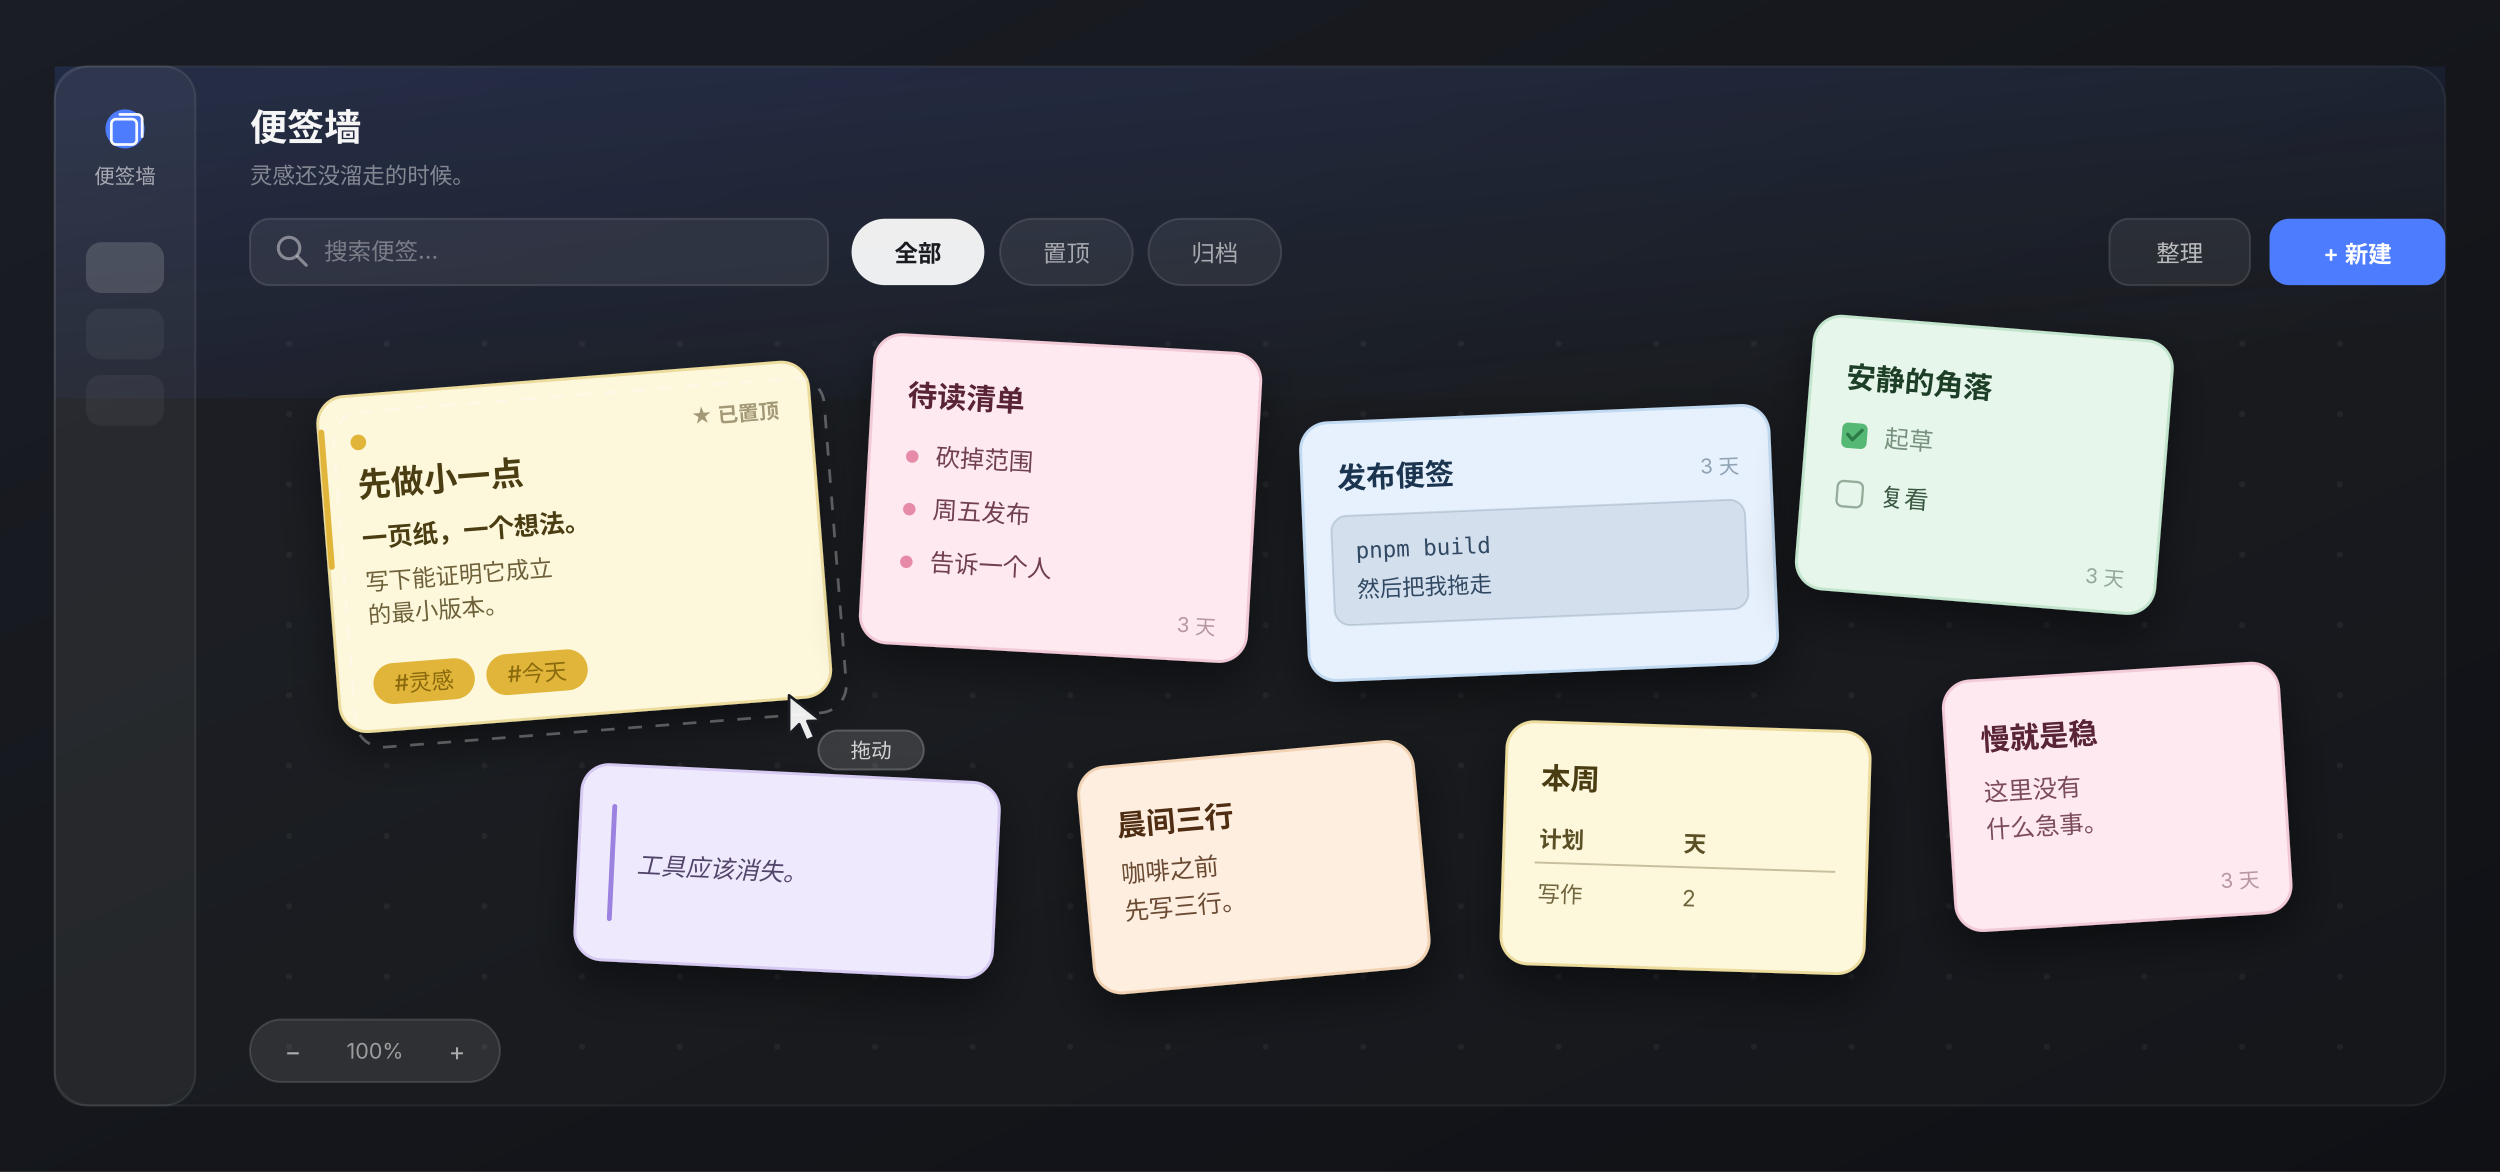
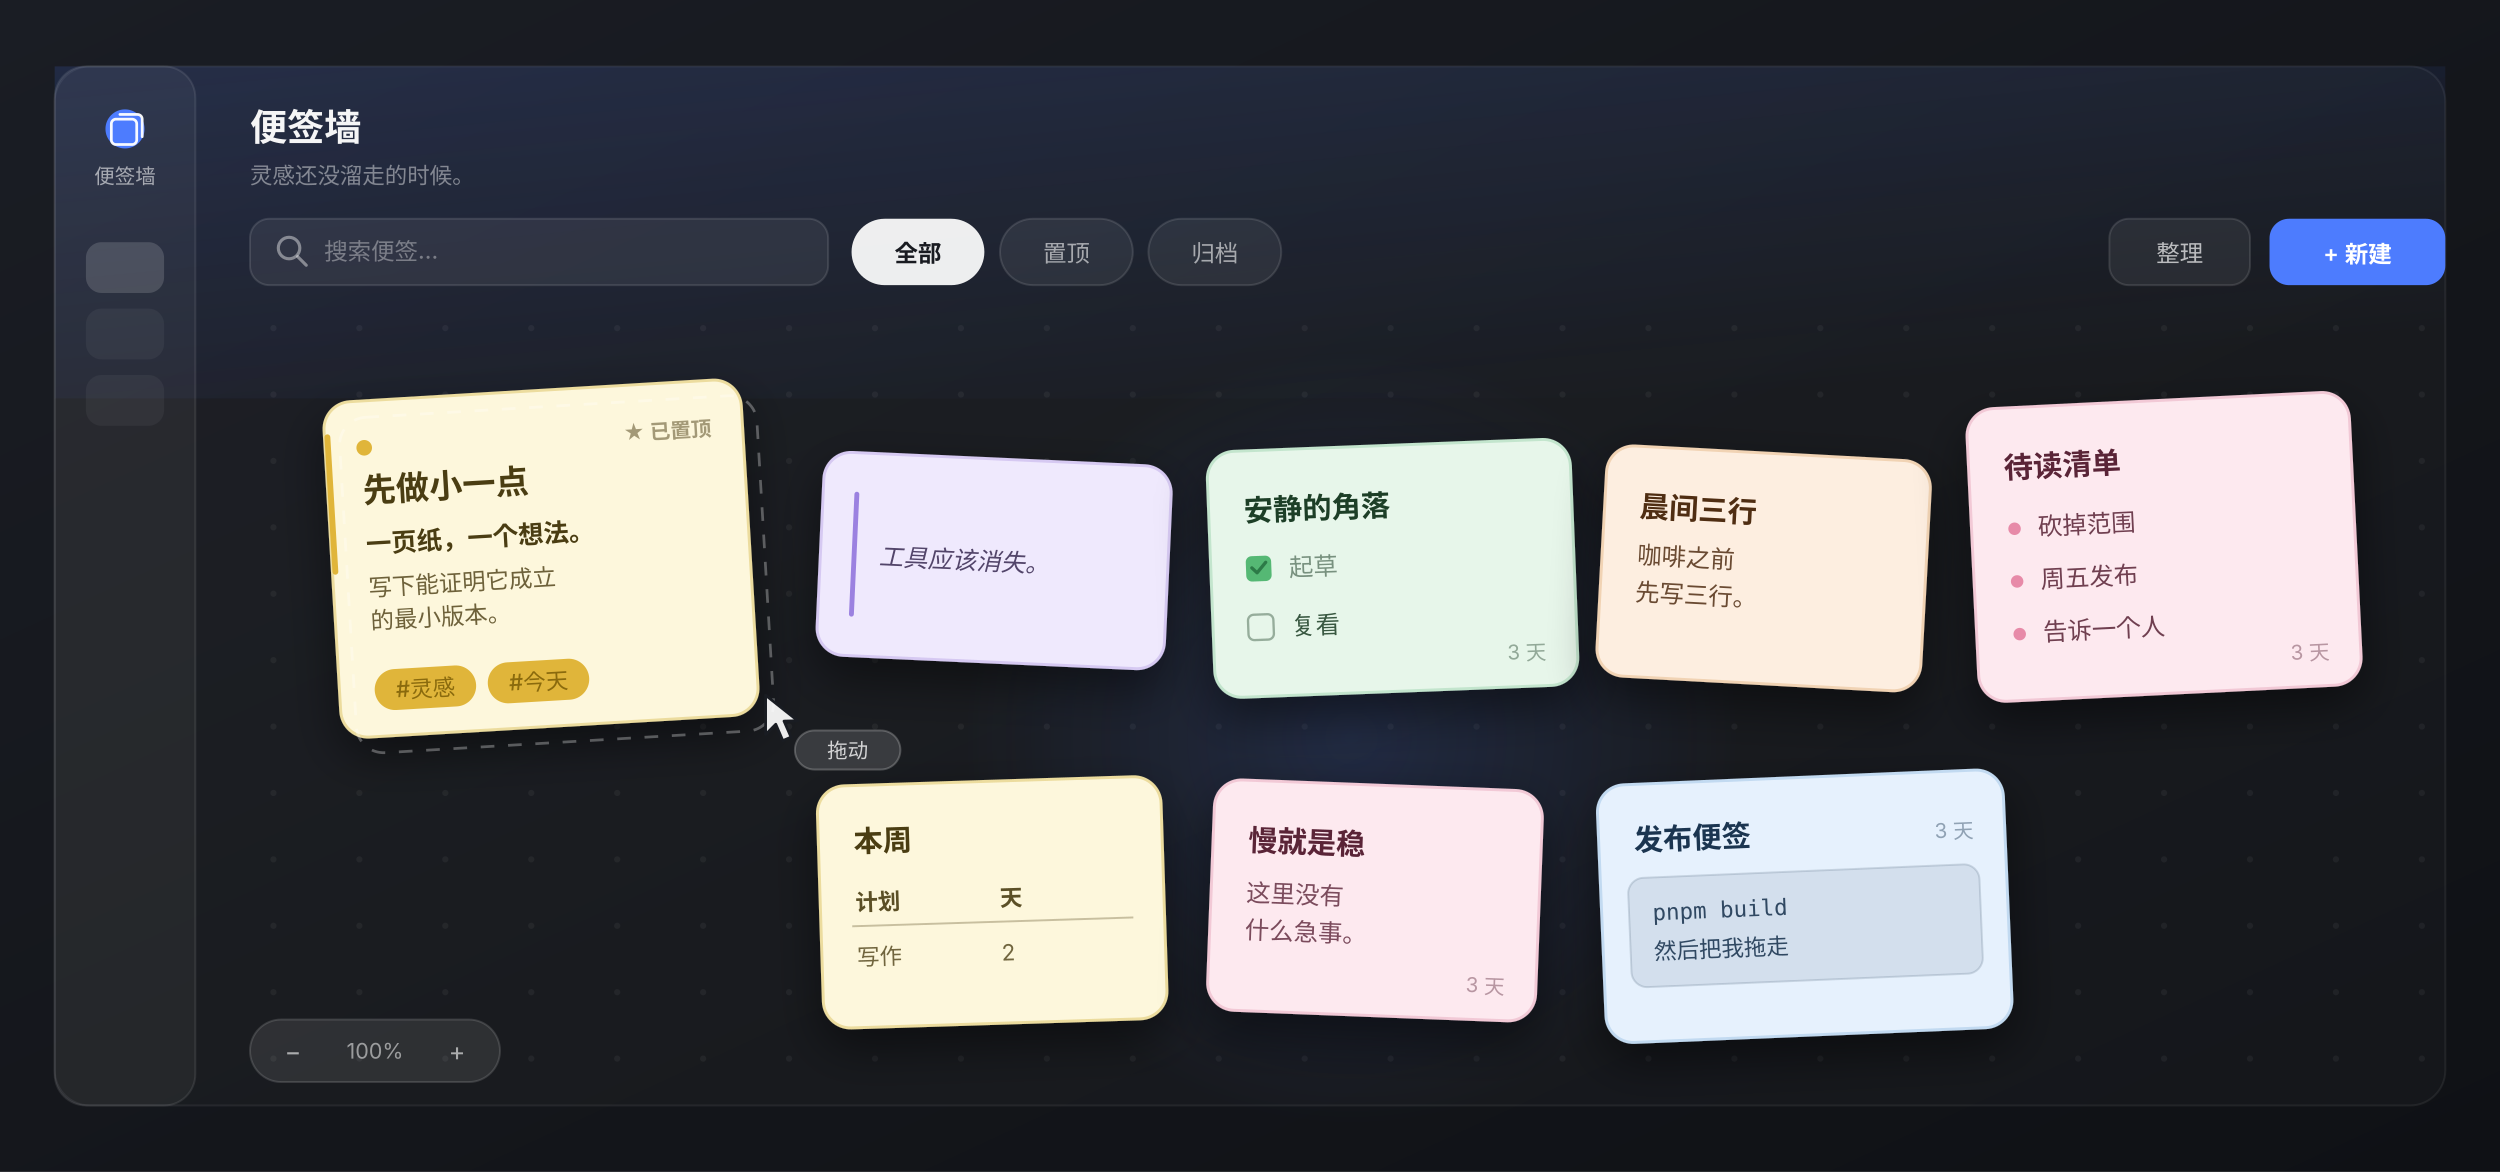
<svg xmlns="http://www.w3.org/2000/svg" width="1280" height="600" viewBox="0 0 1280 600">
  <defs>
    <linearGradient id="board" x1="0" y1="0" x2="1" y2="1">
      <stop offset="0" stop-color="#1a1d24" />
      <stop offset="0.55" stop-color="#14161b" />
      <stop offset="1" stop-color="#0f1115" />
    </linearGradient>
    <linearGradient id="glow" x1="0" y1="0" x2="0.7" y2="1">
      <stop offset="0" stop-color="#4d7cfe" stop-opacity="0.15" />
      <stop offset="1" stop-color="#4d7cfe" stop-opacity="0" />
    </linearGradient>
+     <radialGradient id="centre">
+       <stop offset="0" stop-color="#4d7cfe" stop-opacity="0.16" />
+       <stop offset="0.7" stop-color="#4d7cfe" stop-opacity="0" />
+     </radialGradient>
    <filter id="cardShadow" x="-30%" y="-30%" width="160%" height="180%">
      <feDropShadow dx="0" dy="10" stdDeviation="12" flood-color="#000000" flood-opacity="0.45" />
    </filter>
  </defs>
  <rect x="0" y="0" width="1280" height="600" fill="url(#board)" />
  <rect x="28" y="34" width="1224" height="532" rx="18" fill="#ffffff" fill-opacity="0.02" stroke="#ffffff" stroke-opacity="0.07" stroke-width="1" />
  <rect x="28" y="34" width="1224" height="170" fill="url(#glow)" />
  <rect x="28" y="34" width="72" height="532" rx="16" fill="#ffffff" fill-opacity="0.05" stroke="#ffffff" stroke-opacity="0.09" stroke-width="1" />
  <circle cx="64" cy="66" r="10" fill="#4d7cfe" fill-opacity="1" />
  <g transform="translate(56 56)" fill="none" stroke="#ffffff" stroke-opacity="0.95" stroke-width="1.4" stroke-linecap="round">
    <rect x="1" y="5" width="13" height="13" rx="2.4" />
    <path d="M5.4 2.6h9a2.4 2.4 0 0 1 2.4 2.4v9" />
  </g>
  <text x="64" y="94" font-size="10.5" fill="#ffffff" fill-opacity="0.58" text-anchor="middle" font-family="Inter, 'Noto Sans SC', system-ui, sans-serif">便签墙</text>
  <rect x="44" y="124" width="40" height="26" rx="8" fill="#ffffff" fill-opacity="0.15" />
  <rect x="44" y="158" width="40" height="26" rx="8" fill="#ffffff" fill-opacity="0.05" />
  <rect x="44" y="192" width="40" height="26" rx="8" fill="#ffffff" fill-opacity="0.05" />
  <g fill="#ffffff" fill-opacity="0.05">
-     <circle cx="148" cy="176" r="1.6" />
-     <circle cx="198" cy="176" r="1.6" />
-     <circle cx="248" cy="176" r="1.6" />
-     <circle cx="298" cy="176" r="1.6" />
-     <circle cx="348" cy="176" r="1.6" />
-     <circle cx="398" cy="176" r="1.6" />
-     <circle cx="448" cy="176" r="1.6" />
-     <circle cx="498" cy="176" r="1.6" />
-     <circle cx="548" cy="176" r="1.6" />
-     <circle cx="598" cy="176" r="1.6" />
-     <circle cx="648" cy="176" r="1.6" />
-     <circle cx="698" cy="176" r="1.6" />
-     <circle cx="748" cy="176" r="1.6" />
-     <circle cx="798" cy="176" r="1.6" />
-     <circle cx="848" cy="176" r="1.6" />
-     <circle cx="898" cy="176" r="1.6" />
-     <circle cx="948" cy="176" r="1.6" />
-     <circle cx="998" cy="176" r="1.6" />
-     <circle cx="1048" cy="176" r="1.6" />
-     <circle cx="1098" cy="176" r="1.6" />
-     <circle cx="1148" cy="176" r="1.6" />
-     <circle cx="1198" cy="176" r="1.6" />
-     <circle cx="148" cy="212" r="1.6" />
-     <circle cx="198" cy="212" r="1.6" />
-     <circle cx="248" cy="212" r="1.6" />
-     <circle cx="298" cy="212" r="1.6" />
-     <circle cx="348" cy="212" r="1.6" />
-     <circle cx="398" cy="212" r="1.6" />
-     <circle cx="448" cy="212" r="1.6" />
-     <circle cx="498" cy="212" r="1.6" />
-     <circle cx="548" cy="212" r="1.6" />
-     <circle cx="598" cy="212" r="1.6" />
-     <circle cx="648" cy="212" r="1.6" />
-     <circle cx="698" cy="212" r="1.6" />
-     <circle cx="748" cy="212" r="1.6" />
-     <circle cx="798" cy="212" r="1.6" />
-     <circle cx="848" cy="212" r="1.6" />
-     <circle cx="898" cy="212" r="1.6" />
-     <circle cx="948" cy="212" r="1.6" />
-     <circle cx="998" cy="212" r="1.6" />
-     <circle cx="1048" cy="212" r="1.6" />
-     <circle cx="1098" cy="212" r="1.6" />
-     <circle cx="1148" cy="212" r="1.6" />
-     <circle cx="1198" cy="212" r="1.6" />
-     <circle cx="148" cy="248" r="1.6" />
-     <circle cx="198" cy="248" r="1.6" />
-     <circle cx="248" cy="248" r="1.6" />
-     <circle cx="298" cy="248" r="1.6" />
-     <circle cx="348" cy="248" r="1.6" />
-     <circle cx="398" cy="248" r="1.6" />
-     <circle cx="448" cy="248" r="1.6" />
-     <circle cx="498" cy="248" r="1.6" />
-     <circle cx="548" cy="248" r="1.6" />
-     <circle cx="598" cy="248" r="1.6" />
-     <circle cx="648" cy="248" r="1.6" />
-     <circle cx="698" cy="248" r="1.6" />
-     <circle cx="748" cy="248" r="1.6" />
-     <circle cx="798" cy="248" r="1.6" />
-     <circle cx="848" cy="248" r="1.6" />
-     <circle cx="898" cy="248" r="1.6" />
-     <circle cx="948" cy="248" r="1.6" />
-     <circle cx="998" cy="248" r="1.6" />
-     <circle cx="1048" cy="248" r="1.6" />
-     <circle cx="1098" cy="248" r="1.6" />
-     <circle cx="1148" cy="248" r="1.6" />
-     <circle cx="1198" cy="248" r="1.6" />
-     <circle cx="148" cy="284" r="1.6" />
-     <circle cx="198" cy="284" r="1.6" />
-     <circle cx="248" cy="284" r="1.6" />
-     <circle cx="298" cy="284" r="1.6" />
-     <circle cx="348" cy="284" r="1.6" />
-     <circle cx="398" cy="284" r="1.6" />
-     <circle cx="448" cy="284" r="1.6" />
-     <circle cx="498" cy="284" r="1.6" />
-     <circle cx="548" cy="284" r="1.6" />
-     <circle cx="598" cy="284" r="1.6" />
-     <circle cx="648" cy="284" r="1.6" />
-     <circle cx="698" cy="284" r="1.6" />
-     <circle cx="748" cy="284" r="1.6" />
-     <circle cx="798" cy="284" r="1.6" />
-     <circle cx="848" cy="284" r="1.6" />
-     <circle cx="898" cy="284" r="1.6" />
-     <circle cx="948" cy="284" r="1.6" />
-     <circle cx="998" cy="284" r="1.6" />
-     <circle cx="1048" cy="284" r="1.6" />
-     <circle cx="1098" cy="284" r="1.6" />
-     <circle cx="1148" cy="284" r="1.6" />
-     <circle cx="1198" cy="284" r="1.6" />
-     <circle cx="148" cy="320" r="1.6" />
-     <circle cx="198" cy="320" r="1.6" />
-     <circle cx="248" cy="320" r="1.6" />
-     <circle cx="298" cy="320" r="1.6" />
-     <circle cx="348" cy="320" r="1.6" />
-     <circle cx="398" cy="320" r="1.6" />
-     <circle cx="448" cy="320" r="1.6" />
-     <circle cx="498" cy="320" r="1.6" />
-     <circle cx="548" cy="320" r="1.6" />
-     <circle cx="598" cy="320" r="1.6" />
-     <circle cx="648" cy="320" r="1.6" />
-     <circle cx="698" cy="320" r="1.6" />
-     <circle cx="748" cy="320" r="1.6" />
-     <circle cx="798" cy="320" r="1.6" />
-     <circle cx="848" cy="320" r="1.6" />
-     <circle cx="898" cy="320" r="1.6" />
-     <circle cx="948" cy="320" r="1.6" />
-     <circle cx="998" cy="320" r="1.6" />
-     <circle cx="1048" cy="320" r="1.6" />
-     <circle cx="1098" cy="320" r="1.6" />
-     <circle cx="1148" cy="320" r="1.6" />
-     <circle cx="1198" cy="320" r="1.6" />
-     <circle cx="148" cy="356" r="1.6" />
-     <circle cx="198" cy="356" r="1.6" />
-     <circle cx="248" cy="356" r="1.6" />
-     <circle cx="298" cy="356" r="1.6" />
-     <circle cx="348" cy="356" r="1.6" />
-     <circle cx="398" cy="356" r="1.6" />
-     <circle cx="448" cy="356" r="1.6" />
-     <circle cx="498" cy="356" r="1.6" />
-     <circle cx="548" cy="356" r="1.6" />
-     <circle cx="598" cy="356" r="1.6" />
-     <circle cx="648" cy="356" r="1.6" />
-     <circle cx="698" cy="356" r="1.6" />
-     <circle cx="748" cy="356" r="1.6" />
-     <circle cx="798" cy="356" r="1.6" />
-     <circle cx="848" cy="356" r="1.6" />
-     <circle cx="898" cy="356" r="1.6" />
-     <circle cx="948" cy="356" r="1.6" />
-     <circle cx="998" cy="356" r="1.6" />
-     <circle cx="1048" cy="356" r="1.6" />
-     <circle cx="1098" cy="356" r="1.6" />
-     <circle cx="1148" cy="356" r="1.6" />
-     <circle cx="1198" cy="356" r="1.6" />
-     <circle cx="148" cy="392" r="1.6" />
-     <circle cx="198" cy="392" r="1.6" />
-     <circle cx="248" cy="392" r="1.6" />
-     <circle cx="298" cy="392" r="1.6" />
-     <circle cx="348" cy="392" r="1.6" />
-     <circle cx="398" cy="392" r="1.6" />
-     <circle cx="448" cy="392" r="1.6" />
-     <circle cx="498" cy="392" r="1.6" />
-     <circle cx="548" cy="392" r="1.6" />
-     <circle cx="598" cy="392" r="1.6" />
-     <circle cx="648" cy="392" r="1.6" />
-     <circle cx="698" cy="392" r="1.6" />
-     <circle cx="748" cy="392" r="1.6" />
-     <circle cx="798" cy="392" r="1.6" />
-     <circle cx="848" cy="392" r="1.6" />
-     <circle cx="898" cy="392" r="1.6" />
-     <circle cx="948" cy="392" r="1.6" />
-     <circle cx="998" cy="392" r="1.6" />
-     <circle cx="1048" cy="392" r="1.6" />
-     <circle cx="1098" cy="392" r="1.6" />
-     <circle cx="1148" cy="392" r="1.6" />
-     <circle cx="1198" cy="392" r="1.6" />
-     <circle cx="148" cy="428" r="1.6" />
-     <circle cx="198" cy="428" r="1.6" />
-     <circle cx="248" cy="428" r="1.6" />
-     <circle cx="298" cy="428" r="1.6" />
-     <circle cx="348" cy="428" r="1.6" />
-     <circle cx="398" cy="428" r="1.6" />
-     <circle cx="448" cy="428" r="1.6" />
-     <circle cx="498" cy="428" r="1.6" />
-     <circle cx="548" cy="428" r="1.6" />
-     <circle cx="598" cy="428" r="1.6" />
-     <circle cx="648" cy="428" r="1.6" />
-     <circle cx="698" cy="428" r="1.6" />
-     <circle cx="748" cy="428" r="1.6" />
-     <circle cx="798" cy="428" r="1.6" />
-     <circle cx="848" cy="428" r="1.6" />
-     <circle cx="898" cy="428" r="1.6" />
-     <circle cx="948" cy="428" r="1.6" />
-     <circle cx="998" cy="428" r="1.6" />
-     <circle cx="1048" cy="428" r="1.6" />
-     <circle cx="1098" cy="428" r="1.6" />
-     <circle cx="1148" cy="428" r="1.6" />
-     <circle cx="1198" cy="428" r="1.6" />
-     <circle cx="148" cy="464" r="1.6" />
-     <circle cx="198" cy="464" r="1.6" />
-     <circle cx="248" cy="464" r="1.6" />
-     <circle cx="298" cy="464" r="1.6" />
-     <circle cx="348" cy="464" r="1.6" />
-     <circle cx="398" cy="464" r="1.6" />
-     <circle cx="448" cy="464" r="1.6" />
-     <circle cx="498" cy="464" r="1.6" />
-     <circle cx="548" cy="464" r="1.6" />
-     <circle cx="598" cy="464" r="1.6" />
-     <circle cx="648" cy="464" r="1.6" />
-     <circle cx="698" cy="464" r="1.6" />
-     <circle cx="748" cy="464" r="1.6" />
-     <circle cx="798" cy="464" r="1.6" />
-     <circle cx="848" cy="464" r="1.6" />
-     <circle cx="898" cy="464" r="1.6" />
-     <circle cx="948" cy="464" r="1.6" />
-     <circle cx="998" cy="464" r="1.6" />
-     <circle cx="1048" cy="464" r="1.6" />
-     <circle cx="1098" cy="464" r="1.6" />
-     <circle cx="1148" cy="464" r="1.6" />
-     <circle cx="1198" cy="464" r="1.6" />
-     <circle cx="148" cy="500" r="1.6" />
-     <circle cx="198" cy="500" r="1.6" />
-     <circle cx="248" cy="500" r="1.6" />
-     <circle cx="298" cy="500" r="1.6" />
-     <circle cx="348" cy="500" r="1.6" />
-     <circle cx="398" cy="500" r="1.6" />
-     <circle cx="448" cy="500" r="1.6" />
-     <circle cx="498" cy="500" r="1.6" />
-     <circle cx="548" cy="500" r="1.6" />
-     <circle cx="598" cy="500" r="1.6" />
-     <circle cx="648" cy="500" r="1.6" />
-     <circle cx="698" cy="500" r="1.6" />
-     <circle cx="748" cy="500" r="1.6" />
-     <circle cx="798" cy="500" r="1.6" />
-     <circle cx="848" cy="500" r="1.6" />
-     <circle cx="898" cy="500" r="1.6" />
-     <circle cx="948" cy="500" r="1.6" />
-     <circle cx="998" cy="500" r="1.6" />
-     <circle cx="1048" cy="500" r="1.6" />
-     <circle cx="1098" cy="500" r="1.6" />
-     <circle cx="1148" cy="500" r="1.6" />
-     <circle cx="1198" cy="500" r="1.6" />
-     <circle cx="148" cy="536" r="1.6" />
-     <circle cx="198" cy="536" r="1.6" />
-     <circle cx="248" cy="536" r="1.6" />
-     <circle cx="298" cy="536" r="1.6" />
-     <circle cx="348" cy="536" r="1.6" />
-     <circle cx="398" cy="536" r="1.6" />
-     <circle cx="448" cy="536" r="1.6" />
-     <circle cx="498" cy="536" r="1.6" />
-     <circle cx="548" cy="536" r="1.6" />
-     <circle cx="598" cy="536" r="1.6" />
-     <circle cx="648" cy="536" r="1.6" />
-     <circle cx="698" cy="536" r="1.6" />
-     <circle cx="748" cy="536" r="1.6" />
-     <circle cx="798" cy="536" r="1.6" />
-     <circle cx="848" cy="536" r="1.6" />
-     <circle cx="898" cy="536" r="1.6" />
-     <circle cx="948" cy="536" r="1.6" />
-     <circle cx="998" cy="536" r="1.6" />
-     <circle cx="1048" cy="536" r="1.6" />
-     <circle cx="1098" cy="536" r="1.6" />
-     <circle cx="1148" cy="536" r="1.6" />
-     <circle cx="1198" cy="536" r="1.6" />
+     <circle cx="140" cy="168" r="1.6" />
+     <circle cx="184" cy="168" r="1.6" />
+     <circle cx="228" cy="168" r="1.6" />
+     <circle cx="272" cy="168" r="1.6" />
+     <circle cx="316" cy="168" r="1.6" />
+     <circle cx="360" cy="168" r="1.6" />
+     <circle cx="404" cy="168" r="1.6" />
+     <circle cx="448" cy="168" r="1.6" />
+     <circle cx="492" cy="168" r="1.6" />
+     <circle cx="536" cy="168" r="1.6" />
+     <circle cx="580" cy="168" r="1.6" />
+     <circle cx="624" cy="168" r="1.6" />
+     <circle cx="668" cy="168" r="1.6" />
+     <circle cx="712" cy="168" r="1.6" />
+     <circle cx="756" cy="168" r="1.6" />
+     <circle cx="800" cy="168" r="1.6" />
+     <circle cx="844" cy="168" r="1.6" />
+     <circle cx="888" cy="168" r="1.6" />
+     <circle cx="932" cy="168" r="1.6" />
+     <circle cx="976" cy="168" r="1.6" />
+     <circle cx="1020" cy="168" r="1.6" />
+     <circle cx="1064" cy="168" r="1.6" />
+     <circle cx="1108" cy="168" r="1.6" />
+     <circle cx="1152" cy="168" r="1.6" />
+     <circle cx="1196" cy="168" r="1.6" />
+     <circle cx="1240" cy="168" r="1.6" />
+     <circle cx="140" cy="202" r="1.6" />
+     <circle cx="184" cy="202" r="1.6" />
+     <circle cx="228" cy="202" r="1.6" />
+     <circle cx="272" cy="202" r="1.6" />
+     <circle cx="316" cy="202" r="1.6" />
+     <circle cx="360" cy="202" r="1.6" />
+     <circle cx="404" cy="202" r="1.6" />
+     <circle cx="448" cy="202" r="1.6" />
+     <circle cx="492" cy="202" r="1.6" />
+     <circle cx="536" cy="202" r="1.6" />
+     <circle cx="580" cy="202" r="1.6" />
+     <circle cx="624" cy="202" r="1.6" />
+     <circle cx="668" cy="202" r="1.6" />
+     <circle cx="712" cy="202" r="1.6" />
+     <circle cx="756" cy="202" r="1.6" />
+     <circle cx="800" cy="202" r="1.6" />
+     <circle cx="844" cy="202" r="1.6" />
+     <circle cx="888" cy="202" r="1.6" />
+     <circle cx="932" cy="202" r="1.6" />
+     <circle cx="976" cy="202" r="1.6" />
+     <circle cx="1020" cy="202" r="1.6" />
+     <circle cx="1064" cy="202" r="1.6" />
+     <circle cx="1108" cy="202" r="1.6" />
+     <circle cx="1152" cy="202" r="1.6" />
+     <circle cx="1196" cy="202" r="1.6" />
+     <circle cx="1240" cy="202" r="1.6" />
+     <circle cx="140" cy="236" r="1.6" />
+     <circle cx="184" cy="236" r="1.6" />
+     <circle cx="228" cy="236" r="1.6" />
+     <circle cx="272" cy="236" r="1.6" />
+     <circle cx="316" cy="236" r="1.6" />
+     <circle cx="360" cy="236" r="1.6" />
+     <circle cx="404" cy="236" r="1.6" />
+     <circle cx="448" cy="236" r="1.6" />
+     <circle cx="492" cy="236" r="1.6" />
+     <circle cx="536" cy="236" r="1.6" />
+     <circle cx="580" cy="236" r="1.6" />
+     <circle cx="624" cy="236" r="1.6" />
+     <circle cx="668" cy="236" r="1.6" />
+     <circle cx="712" cy="236" r="1.6" />
+     <circle cx="756" cy="236" r="1.6" />
+     <circle cx="800" cy="236" r="1.6" />
+     <circle cx="844" cy="236" r="1.6" />
+     <circle cx="888" cy="236" r="1.6" />
+     <circle cx="932" cy="236" r="1.6" />
+     <circle cx="976" cy="236" r="1.6" />
+     <circle cx="1020" cy="236" r="1.6" />
+     <circle cx="1064" cy="236" r="1.6" />
+     <circle cx="1108" cy="236" r="1.6" />
+     <circle cx="1152" cy="236" r="1.6" />
+     <circle cx="1196" cy="236" r="1.6" />
+     <circle cx="1240" cy="236" r="1.6" />
+     <circle cx="140" cy="270" r="1.6" />
+     <circle cx="184" cy="270" r="1.6" />
+     <circle cx="228" cy="270" r="1.6" />
+     <circle cx="272" cy="270" r="1.6" />
+     <circle cx="316" cy="270" r="1.6" />
+     <circle cx="360" cy="270" r="1.6" />
+     <circle cx="404" cy="270" r="1.6" />
+     <circle cx="448" cy="270" r="1.6" />
+     <circle cx="492" cy="270" r="1.6" />
+     <circle cx="536" cy="270" r="1.6" />
+     <circle cx="580" cy="270" r="1.6" />
+     <circle cx="624" cy="270" r="1.6" />
+     <circle cx="668" cy="270" r="1.6" />
+     <circle cx="712" cy="270" r="1.6" />
+     <circle cx="756" cy="270" r="1.6" />
+     <circle cx="800" cy="270" r="1.6" />
+     <circle cx="844" cy="270" r="1.6" />
+     <circle cx="888" cy="270" r="1.6" />
+     <circle cx="932" cy="270" r="1.6" />
+     <circle cx="976" cy="270" r="1.6" />
+     <circle cx="1020" cy="270" r="1.6" />
+     <circle cx="1064" cy="270" r="1.6" />
+     <circle cx="1108" cy="270" r="1.6" />
+     <circle cx="1152" cy="270" r="1.6" />
+     <circle cx="1196" cy="270" r="1.6" />
+     <circle cx="1240" cy="270" r="1.6" />
+     <circle cx="140" cy="304" r="1.6" />
+     <circle cx="184" cy="304" r="1.6" />
+     <circle cx="228" cy="304" r="1.6" />
+     <circle cx="272" cy="304" r="1.6" />
+     <circle cx="316" cy="304" r="1.6" />
+     <circle cx="360" cy="304" r="1.6" />
+     <circle cx="404" cy="304" r="1.6" />
+     <circle cx="448" cy="304" r="1.6" />
+     <circle cx="492" cy="304" r="1.6" />
+     <circle cx="536" cy="304" r="1.6" />
+     <circle cx="580" cy="304" r="1.6" />
+     <circle cx="624" cy="304" r="1.6" />
+     <circle cx="668" cy="304" r="1.6" />
+     <circle cx="712" cy="304" r="1.6" />
+     <circle cx="756" cy="304" r="1.6" />
+     <circle cx="800" cy="304" r="1.6" />
+     <circle cx="844" cy="304" r="1.6" />
+     <circle cx="888" cy="304" r="1.6" />
+     <circle cx="932" cy="304" r="1.6" />
+     <circle cx="976" cy="304" r="1.6" />
+     <circle cx="1020" cy="304" r="1.6" />
+     <circle cx="1064" cy="304" r="1.6" />
+     <circle cx="1108" cy="304" r="1.6" />
+     <circle cx="1152" cy="304" r="1.6" />
+     <circle cx="1196" cy="304" r="1.6" />
+     <circle cx="1240" cy="304" r="1.6" />
+     <circle cx="140" cy="338" r="1.6" />
+     <circle cx="184" cy="338" r="1.6" />
+     <circle cx="228" cy="338" r="1.6" />
+     <circle cx="272" cy="338" r="1.6" />
+     <circle cx="316" cy="338" r="1.6" />
+     <circle cx="360" cy="338" r="1.6" />
+     <circle cx="404" cy="338" r="1.6" />
+     <circle cx="448" cy="338" r="1.6" />
+     <circle cx="492" cy="338" r="1.6" />
+     <circle cx="536" cy="338" r="1.6" />
+     <circle cx="580" cy="338" r="1.6" />
+     <circle cx="624" cy="338" r="1.6" />
+     <circle cx="668" cy="338" r="1.6" />
+     <circle cx="712" cy="338" r="1.6" />
+     <circle cx="756" cy="338" r="1.6" />
+     <circle cx="800" cy="338" r="1.6" />
+     <circle cx="844" cy="338" r="1.6" />
+     <circle cx="888" cy="338" r="1.6" />
+     <circle cx="932" cy="338" r="1.6" />
+     <circle cx="976" cy="338" r="1.6" />
+     <circle cx="1020" cy="338" r="1.6" />
+     <circle cx="1064" cy="338" r="1.6" />
+     <circle cx="1108" cy="338" r="1.6" />
+     <circle cx="1152" cy="338" r="1.6" />
+     <circle cx="1196" cy="338" r="1.6" />
+     <circle cx="1240" cy="338" r="1.6" />
+     <circle cx="140" cy="372" r="1.6" />
+     <circle cx="184" cy="372" r="1.6" />
+     <circle cx="228" cy="372" r="1.6" />
+     <circle cx="272" cy="372" r="1.6" />
+     <circle cx="316" cy="372" r="1.6" />
+     <circle cx="360" cy="372" r="1.6" />
+     <circle cx="404" cy="372" r="1.6" />
+     <circle cx="448" cy="372" r="1.6" />
+     <circle cx="492" cy="372" r="1.6" />
+     <circle cx="536" cy="372" r="1.6" />
+     <circle cx="580" cy="372" r="1.6" />
+     <circle cx="624" cy="372" r="1.6" />
+     <circle cx="668" cy="372" r="1.6" />
+     <circle cx="712" cy="372" r="1.6" />
+     <circle cx="756" cy="372" r="1.6" />
+     <circle cx="800" cy="372" r="1.6" />
+     <circle cx="844" cy="372" r="1.6" />
+     <circle cx="888" cy="372" r="1.6" />
+     <circle cx="932" cy="372" r="1.6" />
+     <circle cx="976" cy="372" r="1.6" />
+     <circle cx="1020" cy="372" r="1.6" />
+     <circle cx="1064" cy="372" r="1.6" />
+     <circle cx="1108" cy="372" r="1.6" />
+     <circle cx="1152" cy="372" r="1.6" />
+     <circle cx="1196" cy="372" r="1.6" />
+     <circle cx="1240" cy="372" r="1.6" />
+     <circle cx="140" cy="406" r="1.6" />
+     <circle cx="184" cy="406" r="1.6" />
+     <circle cx="228" cy="406" r="1.6" />
+     <circle cx="272" cy="406" r="1.6" />
+     <circle cx="316" cy="406" r="1.6" />
+     <circle cx="360" cy="406" r="1.6" />
+     <circle cx="404" cy="406" r="1.6" />
+     <circle cx="448" cy="406" r="1.6" />
+     <circle cx="492" cy="406" r="1.6" />
+     <circle cx="536" cy="406" r="1.6" />
+     <circle cx="580" cy="406" r="1.6" />
+     <circle cx="624" cy="406" r="1.6" />
+     <circle cx="668" cy="406" r="1.6" />
+     <circle cx="712" cy="406" r="1.6" />
+     <circle cx="756" cy="406" r="1.6" />
+     <circle cx="800" cy="406" r="1.6" />
+     <circle cx="844" cy="406" r="1.6" />
+     <circle cx="888" cy="406" r="1.6" />
+     <circle cx="932" cy="406" r="1.6" />
+     <circle cx="976" cy="406" r="1.6" />
+     <circle cx="1020" cy="406" r="1.6" />
+     <circle cx="1064" cy="406" r="1.6" />
+     <circle cx="1108" cy="406" r="1.6" />
+     <circle cx="1152" cy="406" r="1.6" />
+     <circle cx="1196" cy="406" r="1.6" />
+     <circle cx="1240" cy="406" r="1.6" />
+     <circle cx="140" cy="440" r="1.6" />
+     <circle cx="184" cy="440" r="1.6" />
+     <circle cx="228" cy="440" r="1.6" />
+     <circle cx="272" cy="440" r="1.6" />
+     <circle cx="316" cy="440" r="1.6" />
+     <circle cx="360" cy="440" r="1.6" />
+     <circle cx="404" cy="440" r="1.6" />
+     <circle cx="448" cy="440" r="1.6" />
+     <circle cx="492" cy="440" r="1.6" />
+     <circle cx="536" cy="440" r="1.6" />
+     <circle cx="580" cy="440" r="1.6" />
+     <circle cx="624" cy="440" r="1.6" />
+     <circle cx="668" cy="440" r="1.6" />
+     <circle cx="712" cy="440" r="1.6" />
+     <circle cx="756" cy="440" r="1.6" />
+     <circle cx="800" cy="440" r="1.6" />
+     <circle cx="844" cy="440" r="1.6" />
+     <circle cx="888" cy="440" r="1.6" />
+     <circle cx="932" cy="440" r="1.6" />
+     <circle cx="976" cy="440" r="1.6" />
+     <circle cx="1020" cy="440" r="1.6" />
+     <circle cx="1064" cy="440" r="1.6" />
+     <circle cx="1108" cy="440" r="1.6" />
+     <circle cx="1152" cy="440" r="1.6" />
+     <circle cx="1196" cy="440" r="1.6" />
+     <circle cx="1240" cy="440" r="1.6" />
+     <circle cx="140" cy="474" r="1.6" />
+     <circle cx="184" cy="474" r="1.6" />
+     <circle cx="228" cy="474" r="1.6" />
+     <circle cx="272" cy="474" r="1.6" />
+     <circle cx="316" cy="474" r="1.6" />
+     <circle cx="360" cy="474" r="1.6" />
+     <circle cx="404" cy="474" r="1.6" />
+     <circle cx="448" cy="474" r="1.6" />
+     <circle cx="492" cy="474" r="1.6" />
+     <circle cx="536" cy="474" r="1.6" />
+     <circle cx="580" cy="474" r="1.6" />
+     <circle cx="624" cy="474" r="1.6" />
+     <circle cx="668" cy="474" r="1.6" />
+     <circle cx="712" cy="474" r="1.6" />
+     <circle cx="756" cy="474" r="1.6" />
+     <circle cx="800" cy="474" r="1.6" />
+     <circle cx="844" cy="474" r="1.6" />
+     <circle cx="888" cy="474" r="1.6" />
+     <circle cx="932" cy="474" r="1.6" />
+     <circle cx="976" cy="474" r="1.6" />
+     <circle cx="1020" cy="474" r="1.6" />
+     <circle cx="1064" cy="474" r="1.6" />
+     <circle cx="1108" cy="474" r="1.6" />
+     <circle cx="1152" cy="474" r="1.6" />
+     <circle cx="1196" cy="474" r="1.6" />
+     <circle cx="1240" cy="474" r="1.6" />
+     <circle cx="140" cy="508" r="1.6" />
+     <circle cx="184" cy="508" r="1.6" />
+     <circle cx="228" cy="508" r="1.6" />
+     <circle cx="272" cy="508" r="1.6" />
+     <circle cx="316" cy="508" r="1.6" />
+     <circle cx="360" cy="508" r="1.6" />
+     <circle cx="404" cy="508" r="1.6" />
+     <circle cx="448" cy="508" r="1.6" />
+     <circle cx="492" cy="508" r="1.6" />
+     <circle cx="536" cy="508" r="1.6" />
+     <circle cx="580" cy="508" r="1.6" />
+     <circle cx="624" cy="508" r="1.6" />
+     <circle cx="668" cy="508" r="1.6" />
+     <circle cx="712" cy="508" r="1.6" />
+     <circle cx="756" cy="508" r="1.6" />
+     <circle cx="800" cy="508" r="1.6" />
+     <circle cx="844" cy="508" r="1.6" />
+     <circle cx="888" cy="508" r="1.6" />
+     <circle cx="932" cy="508" r="1.6" />
+     <circle cx="976" cy="508" r="1.6" />
+     <circle cx="1020" cy="508" r="1.6" />
+     <circle cx="1064" cy="508" r="1.6" />
+     <circle cx="1108" cy="508" r="1.6" />
+     <circle cx="1152" cy="508" r="1.6" />
+     <circle cx="1196" cy="508" r="1.6" />
+     <circle cx="1240" cy="508" r="1.6" />
+     <circle cx="140" cy="542" r="1.6" />
+     <circle cx="184" cy="542" r="1.6" />
+     <circle cx="228" cy="542" r="1.6" />
+     <circle cx="272" cy="542" r="1.6" />
+     <circle cx="316" cy="542" r="1.6" />
+     <circle cx="360" cy="542" r="1.6" />
+     <circle cx="404" cy="542" r="1.6" />
+     <circle cx="448" cy="542" r="1.6" />
+     <circle cx="492" cy="542" r="1.6" />
+     <circle cx="536" cy="542" r="1.6" />
+     <circle cx="580" cy="542" r="1.6" />
+     <circle cx="624" cy="542" r="1.6" />
+     <circle cx="668" cy="542" r="1.6" />
+     <circle cx="712" cy="542" r="1.6" />
+     <circle cx="756" cy="542" r="1.6" />
+     <circle cx="800" cy="542" r="1.6" />
+     <circle cx="844" cy="542" r="1.6" />
+     <circle cx="888" cy="542" r="1.6" />
+     <circle cx="932" cy="542" r="1.6" />
+     <circle cx="976" cy="542" r="1.6" />
+     <circle cx="1020" cy="542" r="1.6" />
+     <circle cx="1064" cy="542" r="1.6" />
+     <circle cx="1108" cy="542" r="1.6" />
+     <circle cx="1152" cy="542" r="1.6" />
+     <circle cx="1196" cy="542" r="1.6" />
+     <circle cx="1240" cy="542" r="1.6" />
  </g>
  <text x="128" y="72" font-size="19" font-weight="700" fill="#ffffff" fill-opacity="0.95" font-family="Inter, 'Noto Sans SC', system-ui, sans-serif">便签墙</text>
  <text x="128" y="94" font-size="11.5" fill="#ffffff" fill-opacity="0.44" font-family="Inter, 'Noto Sans SC', system-ui, sans-serif">灵感还没溜走的时候。</text>
  <rect x="128" y="112" width="296" height="34" rx="10" fill="#ffffff" fill-opacity="0.07" stroke="#ffffff" stroke-opacity="0.12" stroke-width="1" />
  <circle cx="148" cy="127" r="5.5" fill="none" stroke="#ffffff" stroke-opacity="0.42" stroke-width="1.6" />
  <path d="M152.4 131.4l4.4 4.4" stroke="#ffffff" stroke-opacity="0.42" stroke-width="1.6" stroke-linecap="round" />
  <text x="166" y="133" font-size="12" fill="#ffffff" fill-opacity="0.36" font-family="Inter, 'Noto Sans SC', system-ui, sans-serif">搜索便签…</text>
  <rect x="436" y="112" width="68" height="34" rx="17" fill="#ffffff" fill-opacity="0.92" />
  <text x="470" y="134" font-size="12" font-weight="650" fill="#191b21" fill-opacity="1" text-anchor="middle" font-family="Inter, 'Noto Sans SC', system-ui, sans-serif">全部</text>
  <rect x="512" y="112" width="68" height="34" rx="17" fill="#ffffff" fill-opacity="0.07" stroke="#ffffff" stroke-opacity="0.12" stroke-width="1" />
  <text x="546" y="134" font-size="12" font-weight="500" fill="#ffffff" fill-opacity="0.58" text-anchor="middle" font-family="Inter, 'Noto Sans SC', system-ui, sans-serif">置顶</text>
  <rect x="588" y="112" width="68" height="34" rx="17" fill="#ffffff" fill-opacity="0.07" stroke="#ffffff" stroke-opacity="0.12" stroke-width="1" />
  <text x="622" y="134" font-size="12" font-weight="500" fill="#ffffff" fill-opacity="0.58" text-anchor="middle" font-family="Inter, 'Noto Sans SC', system-ui, sans-serif">归档</text>
  <rect x="1080" y="112" width="72" height="34" rx="10" fill="#ffffff" fill-opacity="0.07" stroke="#ffffff" stroke-opacity="0.12" stroke-width="1" />
  <text x="1116" y="134" font-size="12" font-weight="500" fill="#ffffff" fill-opacity="0.68" text-anchor="middle" font-family="Inter, 'Noto Sans SC', system-ui, sans-serif">整理</text>
  <rect x="1162" y="112" width="90" height="34" rx="10" fill="#4d7cfe" />
  <text x="1207" y="134" font-size="12" font-weight="600" fill="#ffffff" text-anchor="middle" font-family="Inter, 'Noto Sans SC', system-ui, sans-serif">+ 新建</text>
-   <g transform="translate(168 194) rotate(-4.5 126 86)">
-     <rect x="0" y="0" width="252" height="172" rx="14" fill="#fdf7dc" stroke="#ecdc9e" stroke-width="1.5" filter="url(#cardShadow)" />
+   <circle cx="692" cy="378" r="286" fill="url(#centre)" />
+   <g transform="translate(170 200) rotate(-3.4 107 86)">
+     <rect x="0" y="0" width="214" height="172" rx="14" fill="#fdf7dc" stroke="#ecdc9e" stroke-width="1.5" filter="url(#cardShadow)" />
    <rect x="0" y="16" width="3" height="72" rx="1.5" fill="#e0b53a" />
    <circle cx="20" cy="24" r="4" fill="#e0b53a" fill-opacity="1" />
-     <text x="236" y="28" font-size="10.5" font-weight="600" fill="#4a3d12" fill-opacity="0.5" text-anchor="end" font-family="Inter, 'Noto Sans SC', system-ui, sans-serif">★ 已置顶</text>
+     <text x="198" y="28" font-size="10.5" font-weight="600" fill="#4a3d12" fill-opacity="0.5" text-anchor="end" font-family="Inter, 'Noto Sans SC', system-ui, sans-serif">★ 已置顶</text>
    <text x="18" y="52" font-size="17" font-weight="700" fill="#4a3d12" font-family="Inter, 'Noto Sans SC', system-ui, sans-serif">先做小一点</text>
    <text x="18" y="78" font-size="13" font-weight="650" fill="#4a3d12" font-family="Inter, 'Noto Sans SC', system-ui, sans-serif">一页纸，一个想法。</text>
    <text x="18" y="100" font-size="12" font-weight="400" fill="#4a3d12" fill-opacity="0.8" text-anchor="start" font-family="Inter, 'Noto Sans SC', system-ui, sans-serif">写下能证明它成立</text>
    <text x="18" y="117" font-size="12" font-weight="400" fill="#4a3d12" fill-opacity="0.8" text-anchor="start" font-family="Inter, 'Noto Sans SC', system-ui, sans-serif">的最小版本。</text>
    <rect x="18" y="138" width="52" height="21" rx="10.5" fill="#e0b53a" />
    <text x="44" y="152.525" font-size="11.5" font-weight="500" fill="#8a6a0d" text-anchor="middle" font-family="Inter, 'Noto Sans SC', system-ui, sans-serif">#灵感</text>
    <rect x="76" y="138" width="52" height="21" rx="10.5" fill="#e0b53a" />
    <text x="102" y="152.525" font-size="11.5" font-weight="500" fill="#8a6a0d" text-anchor="middle" font-family="Inter, 'Noto Sans SC', system-ui, sans-serif">#今天</text>
  </g>
-   <g transform="translate(444 176) rotate(3.2 99 79)">
-     <rect x="0" y="0" width="198" height="158" rx="14" fill="#fde9ef" stroke="#f2c9d6" stroke-width="1.5" filter="url(#cardShadow)" />
+   <g transform="translate(420 235) rotate(2.6 89 52)">
+     <rect x="0" y="0" width="178" height="104" rx="14" fill="#efe9fd" stroke="#d6c9f2" stroke-width="1.5" filter="url(#cardShadow)" />
+     <rect x="16" y="20" width="2.5" height="64" rx="1.25" fill="#9b81e0" />
+     <text x="30" y="57" font-size="12.5" font-style="italic" fill="#36264f" fill-opacity="0.84" font-family="Inter, 'Noto Sans SC', system-ui, sans-serif">工具应该消失。</text>
+   </g>
+   <g transform="translate(620 228) rotate(-2.2 93 63)">
+     <rect x="0" y="0" width="186" height="126" rx="14" fill="#e7f6ea" stroke="#c3e5cd" stroke-width="1.5" filter="url(#cardShadow)" />
+     <text x="18" y="36" font-size="15" font-weight="650" fill="#1d3f27" font-family="Inter, 'Noto Sans SC', system-ui, sans-serif">安静的角落</text>
+     <rect x="18" y="54" width="13" height="13" rx="3" fill="#55b874" stroke="none" stroke-opacity="0.4" stroke-width="1.2" />
+     <path d="M21 60 l2.6 2.6 l4.6 -5.2" stroke="#2c7a47" stroke-width="1.7" fill="none" stroke-linecap="round" stroke-linejoin="round" />
+     <text x="40" y="65" font-size="12.5" fill="#1d3f27" fill-opacity="0.55" font-family="Inter, 'Noto Sans SC', system-ui, sans-serif">起草</text>
+     <rect x="18" y="84" width="13" height="13" rx="3" fill="none" stroke="#1d3f27" stroke-opacity="0.4" stroke-width="1.2" />
+     <text x="40" y="95" font-size="12.5" fill="#1d3f27" fill-opacity="0.86" font-family="Inter, 'Noto Sans SC', system-ui, sans-serif">复看</text>
+     <text x="170" y="112" font-size="10.5" fill="#1d3f27" fill-opacity="0.42" text-anchor="end" font-family="Inter, 'Noto Sans SC', system-ui, sans-serif">3 天</text>
+   </g>
+   <g transform="translate(820 232) rotate(3.1 83 59)">
+     <rect x="0" y="0" width="166" height="118" rx="14" fill="#fdeee0" stroke="#f1d3b4" stroke-width="1.5" filter="url(#cardShadow)" />
+     <text x="18" y="36" font-size="15" font-weight="650" fill="#4f2d12" font-family="Inter, 'Noto Sans SC', system-ui, sans-serif">晨间三行</text>
+     <text x="18" y="60" font-size="12.5" font-weight="400" fill="#4f2d12" fill-opacity="0.84" text-anchor="start" font-family="Inter, 'Noto Sans SC', system-ui, sans-serif">咖啡之前</text>
+     <text x="18" y="79" font-size="12.5" font-weight="400" fill="#4f2d12" fill-opacity="0.84" text-anchor="start" font-family="Inter, 'Noto Sans SC', system-ui, sans-serif">先写三行。</text>
+   </g>
+   <g transform="translate(1010 205) rotate(-2.8 98 75)">
+     <rect x="0" y="0" width="196" height="150" rx="14" fill="#fde9ef" stroke="#f2c9d6" stroke-width="1.5" filter="url(#cardShadow)" />
    <text x="18" y="36" font-size="15" font-weight="650" fill="#5a2437" font-family="Inter, 'Noto Sans SC', system-ui, sans-serif">待读清单</text>
    <circle cx="22" cy="62" r="3.2" fill="#e78aa8" fill-opacity="1" />
    <text x="34" y="66" font-size="12.5" fill="#5a2437" fill-opacity="0.86" font-family="Inter, 'Noto Sans SC', system-ui, sans-serif">砍掉范围</text>
    <circle cx="22" cy="89" r="3.2" fill="#e78aa8" fill-opacity="1" />
    <text x="34" y="93" font-size="12.5" fill="#5a2437" fill-opacity="0.86" font-family="Inter, 'Noto Sans SC', system-ui, sans-serif">周五发布</text>
    <circle cx="22" cy="116" r="3.2" fill="#e78aa8" fill-opacity="1" />
    <text x="34" y="120" font-size="12.5" fill="#5a2437" fill-opacity="0.86" font-family="Inter, 'Noto Sans SC', system-ui, sans-serif">告诉一个人</text>
-     <text x="182" y="144" font-size="10.5" fill="#5a2437" fill-opacity="0.42" text-anchor="end" font-family="Inter, 'Noto Sans SC', system-ui, sans-serif">3 天</text>
-   </g>
-   <g transform="translate(668 212) rotate(-2.4 120 66)">
-     <rect x="0" y="0" width="240" height="132" rx="14" fill="#e6f1fd" stroke="#c2daf1" stroke-width="1.5" filter="url(#cardShadow)" />
-     <text x="18" y="34" font-size="15" font-weight="650" fill="#1b3550" font-family="Inter, 'Noto Sans SC', system-ui, sans-serif">发布便签</text>
-     <text x="224" y="34" font-size="10.5" fill="#1b3550" fill-opacity="0.42" text-anchor="end" font-family="Inter, 'Noto Sans SC', system-ui, sans-serif">3 天</text>
-     <rect x="14" y="48" width="212" height="56" rx="8" fill="#1b3550" fill-opacity="0.09" stroke="#1b3550" stroke-opacity="0.16" stroke-width="1" />
-     <text x="26" y="70" font-size="11.5" font-weight="500" fill="#1b3550" fill-opacity="0.88" text-anchor="start" font-family="ui-monospace, SFMono-Regular, Menlo, monospace">pnpm build</text>
-     <text x="26" y="90" font-size="11.5" font-weight="500" fill="#1b3550" fill-opacity="0.88" text-anchor="start" font-family="ui-monospace, SFMono-Regular, Menlo, monospace">然后把我拖走</text>
-   </g>
-   <g transform="translate(924 168) rotate(4.6 92 70)">
-     <rect x="0" y="0" width="184" height="140" rx="14" fill="#e7f6ea" stroke="#c3e5cd" stroke-width="1.5" filter="url(#cardShadow)" />
-     <text x="18" y="36" font-size="15" font-weight="650" fill="#1d3f27" font-family="Inter, 'Noto Sans SC', system-ui, sans-serif">安静的角落</text>
-     <rect x="18" y="54" width="13" height="13" rx="3" fill="#55b874" stroke="none" stroke-opacity="0.4" stroke-width="1.2" />
-     <path d="M21 60 l2.6 2.6 l4.6 -5.2" stroke="#2c7a47" stroke-width="1.7" fill="none" stroke-linecap="round" stroke-linejoin="round" />
-     <text x="40" y="65" font-size="12.5" fill="#1d3f27" fill-opacity="0.55" font-family="Inter, 'Noto Sans SC', system-ui, sans-serif">起草</text>
-     <rect x="18" y="84" width="13" height="13" rx="3" fill="none" stroke="#1d3f27" stroke-opacity="0.4" stroke-width="1.2" />
-     <text x="40" y="95" font-size="12.5" fill="#1d3f27" fill-opacity="0.86" font-family="Inter, 'Noto Sans SC', system-ui, sans-serif">复看</text>
-     <text x="168" y="126" font-size="10.5" fill="#1d3f27" fill-opacity="0.42" text-anchor="end" font-family="Inter, 'Noto Sans SC', system-ui, sans-serif">3 天</text>
-   </g>
-   <g transform="translate(296 396) rotate(2.8 107 50)">
-     <rect x="0" y="0" width="214" height="100" rx="14" fill="#efe9fd" stroke="#d6c9f2" stroke-width="1.5" filter="url(#cardShadow)" />
-     <rect x="16" y="20" width="2.5" height="60" rx="1.25" fill="#9b81e0" />
-     <text x="30" y="55" font-size="12.5" font-style="italic" fill="#36264f" fill-opacity="0.84" font-family="Inter, 'Noto Sans SC', system-ui, sans-serif">工具应该消失。</text>
-   </g>
-   <g transform="translate(556 386) rotate(-5.2 86 58)">
-     <rect x="0" y="0" width="172" height="116" rx="14" fill="#fdeee0" stroke="#f1d3b4" stroke-width="1.5" filter="url(#cardShadow)" />
-     <text x="18" y="36" font-size="15" font-weight="650" fill="#4f2d12" font-family="Inter, 'Noto Sans SC', system-ui, sans-serif">晨间三行</text>
-     <text x="18" y="60" font-size="12.5" font-weight="400" fill="#4f2d12" fill-opacity="0.84" text-anchor="start" font-family="Inter, 'Noto Sans SC', system-ui, sans-serif">咖啡之前</text>
-     <text x="18" y="79" font-size="12.5" font-weight="400" fill="#4f2d12" fill-opacity="0.84" text-anchor="start" font-family="Inter, 'Noto Sans SC', system-ui, sans-serif">先写三行。</text>
-   </g>
-   <g transform="translate(770 372) rotate(1.8 93 62)">
-     <rect x="0" y="0" width="186" height="124" rx="14" fill="#fdf7dc" stroke="#ecdc9e" stroke-width="1.5" filter="url(#cardShadow)" />
+     <text x="180" y="136" font-size="10.5" fill="#5a2437" fill-opacity="0.42" text-anchor="end" font-family="Inter, 'Noto Sans SC', system-ui, sans-serif">3 天</text>
+   </g>
+   <g transform="translate(420 400) rotate(-1.8 88 62)">
+     <rect x="0" y="0" width="176" height="124" rx="14" fill="#fdf7dc" stroke="#ecdc9e" stroke-width="1.5" filter="url(#cardShadow)" />
    <text x="18" y="34" font-size="15" font-weight="650" fill="#4a3d12" font-family="Inter, 'Noto Sans SC', system-ui, sans-serif">本周</text>
    <text x="18" y="64" font-size="11.5" font-weight="650" fill="#4a3d12" fill-opacity="0.9" font-family="Inter, 'Noto Sans SC', system-ui, sans-serif">计划</text>
    <text x="92" y="64" font-size="11.5" font-weight="650" fill="#4a3d12" fill-opacity="0.9" font-family="Inter, 'Noto Sans SC', system-ui, sans-serif">天</text>
-     <line x1="16" y1="72" x2="170" y2="72" stroke="#4a3d12" stroke-opacity="0.3" stroke-width="1" />
+     <line x1="16" y1="72" x2="160" y2="72" stroke="#4a3d12" stroke-opacity="0.3" stroke-width="1" />
    <text x="18" y="92" font-size="11.5" fill="#4a3d12" fill-opacity="0.78" font-family="Inter, 'Noto Sans SC', system-ui, sans-serif">写作</text>
    <text x="92" y="92" font-size="11.5" fill="#4a3d12" fill-opacity="0.78" font-family="Inter, 'Noto Sans SC', system-ui, sans-serif">2</text>
  </g>
-   <g transform="translate(998 344) rotate(-3.6 86 64)">
-     <rect x="0" y="0" width="172" height="128" rx="14" fill="#fde9ef" stroke="#f2c9d6" stroke-width="1.5" filter="url(#cardShadow)" />
+   <g transform="translate(620 402) rotate(2.2 84 59)">
+     <rect x="0" y="0" width="168" height="118" rx="14" fill="#fde9ef" stroke="#f2c9d6" stroke-width="1.5" filter="url(#cardShadow)" />
    <text x="18" y="36" font-size="15" font-weight="650" fill="#5a2437" font-family="Inter, 'Noto Sans SC', system-ui, sans-serif">慢就是稳</text>
    <text x="18" y="62" font-size="12.5" font-weight="400" fill="#5a2437" fill-opacity="0.8" text-anchor="start" font-family="Inter, 'Noto Sans SC', system-ui, sans-serif">这里没有</text>
    <text x="18" y="81" font-size="12.5" font-weight="400" fill="#5a2437" fill-opacity="0.8" text-anchor="start" font-family="Inter, 'Noto Sans SC', system-ui, sans-serif">什么急事。</text>
-     <text x="156" y="114" font-size="10.5" fill="#5a2437" fill-opacity="0.42" text-anchor="end" font-family="Inter, 'Noto Sans SC', system-ui, sans-serif">3 天</text>
-   </g>
-   <rect x="176" y="202" width="252" height="172" rx="14" fill="none" stroke="#ffffff" stroke-opacity="0.3" stroke-width="1.4" stroke-dasharray="7 7" transform="rotate(-4.5 302 288)" />
-   <g transform="translate(404 356)">
+     <text x="152" y="104" font-size="10.5" fill="#5a2437" fill-opacity="0.42" text-anchor="end" font-family="Inter, 'Noto Sans SC', system-ui, sans-serif">3 天</text>
+   </g>
+   <g transform="translate(820 398) rotate(-2.4 104 66)">
+     <rect x="0" y="0" width="208" height="132" rx="14" fill="#e6f1fd" stroke="#c2daf1" stroke-width="1.5" filter="url(#cardShadow)" />
+     <text x="18" y="34" font-size="15" font-weight="650" fill="#1b3550" font-family="Inter, 'Noto Sans SC', system-ui, sans-serif">发布便签</text>
+     <text x="192" y="34" font-size="10.5" fill="#1b3550" fill-opacity="0.42" text-anchor="end" font-family="Inter, 'Noto Sans SC', system-ui, sans-serif">3 天</text>
+     <rect x="14" y="48" width="180" height="56" rx="8" fill="#1b3550" fill-opacity="0.09" stroke="#1b3550" stroke-opacity="0.16" stroke-width="1" />
+     <text x="26" y="70" font-size="11.5" font-weight="500" fill="#1b3550" fill-opacity="0.88" text-anchor="start" font-family="ui-monospace, SFMono-Regular, Menlo, monospace">pnpm build</text>
+     <text x="26" y="90" font-size="11.5" font-weight="500" fill="#1b3550" fill-opacity="0.88" text-anchor="start" font-family="ui-monospace, SFMono-Regular, Menlo, monospace">然后把我拖走</text>
+   </g>
+   <rect x="178" y="208" width="214" height="172" rx="14" fill="none" stroke="#ffffff" stroke-opacity="0.3" stroke-width="1.4" stroke-dasharray="7 7" transform="rotate(-3.4 285 294)" />
+   <g transform="translate(392 356)">
    <path d="M0 0v20l5.2-5.2 3.6 8.4 4.2-1.8-3.6-8.2 7-.2z" fill="#ffffff" fill-opacity="0.92" stroke="#191c22" stroke-width="1.4" stroke-linejoin="round" />
    <rect x="15" y="18" width="54" height="20" rx="10" fill="#ffffff" fill-opacity="0.14" stroke="#ffffff" stroke-opacity="0.22" stroke-width="1" />
    <text x="42" y="32" font-size="10.5" fill="#ffffff" fill-opacity="0.78" text-anchor="middle" font-family="Inter, 'Noto Sans SC', system-ui, sans-serif">拖动</text>
  </g>
  <rect x="128" y="522" width="128" height="32" rx="16" fill="#ffffff" fill-opacity="0.09" stroke="#ffffff" stroke-opacity="0.14" stroke-width="1" />
  <text x="150" y="543" font-size="13" fill="#ffffff" fill-opacity="0.6" text-anchor="middle" font-family="Inter, 'Noto Sans SC', system-ui, sans-serif">−</text>
  <text x="192" y="542" font-size="11" fill="#ffffff" fill-opacity="0.52" text-anchor="middle" font-family="Inter, 'Noto Sans SC', system-ui, sans-serif">100%</text>
  <text x="234" y="543" font-size="13" fill="#ffffff" fill-opacity="0.6" text-anchor="middle" font-family="Inter, 'Noto Sans SC', system-ui, sans-serif">+</text>
</svg>
